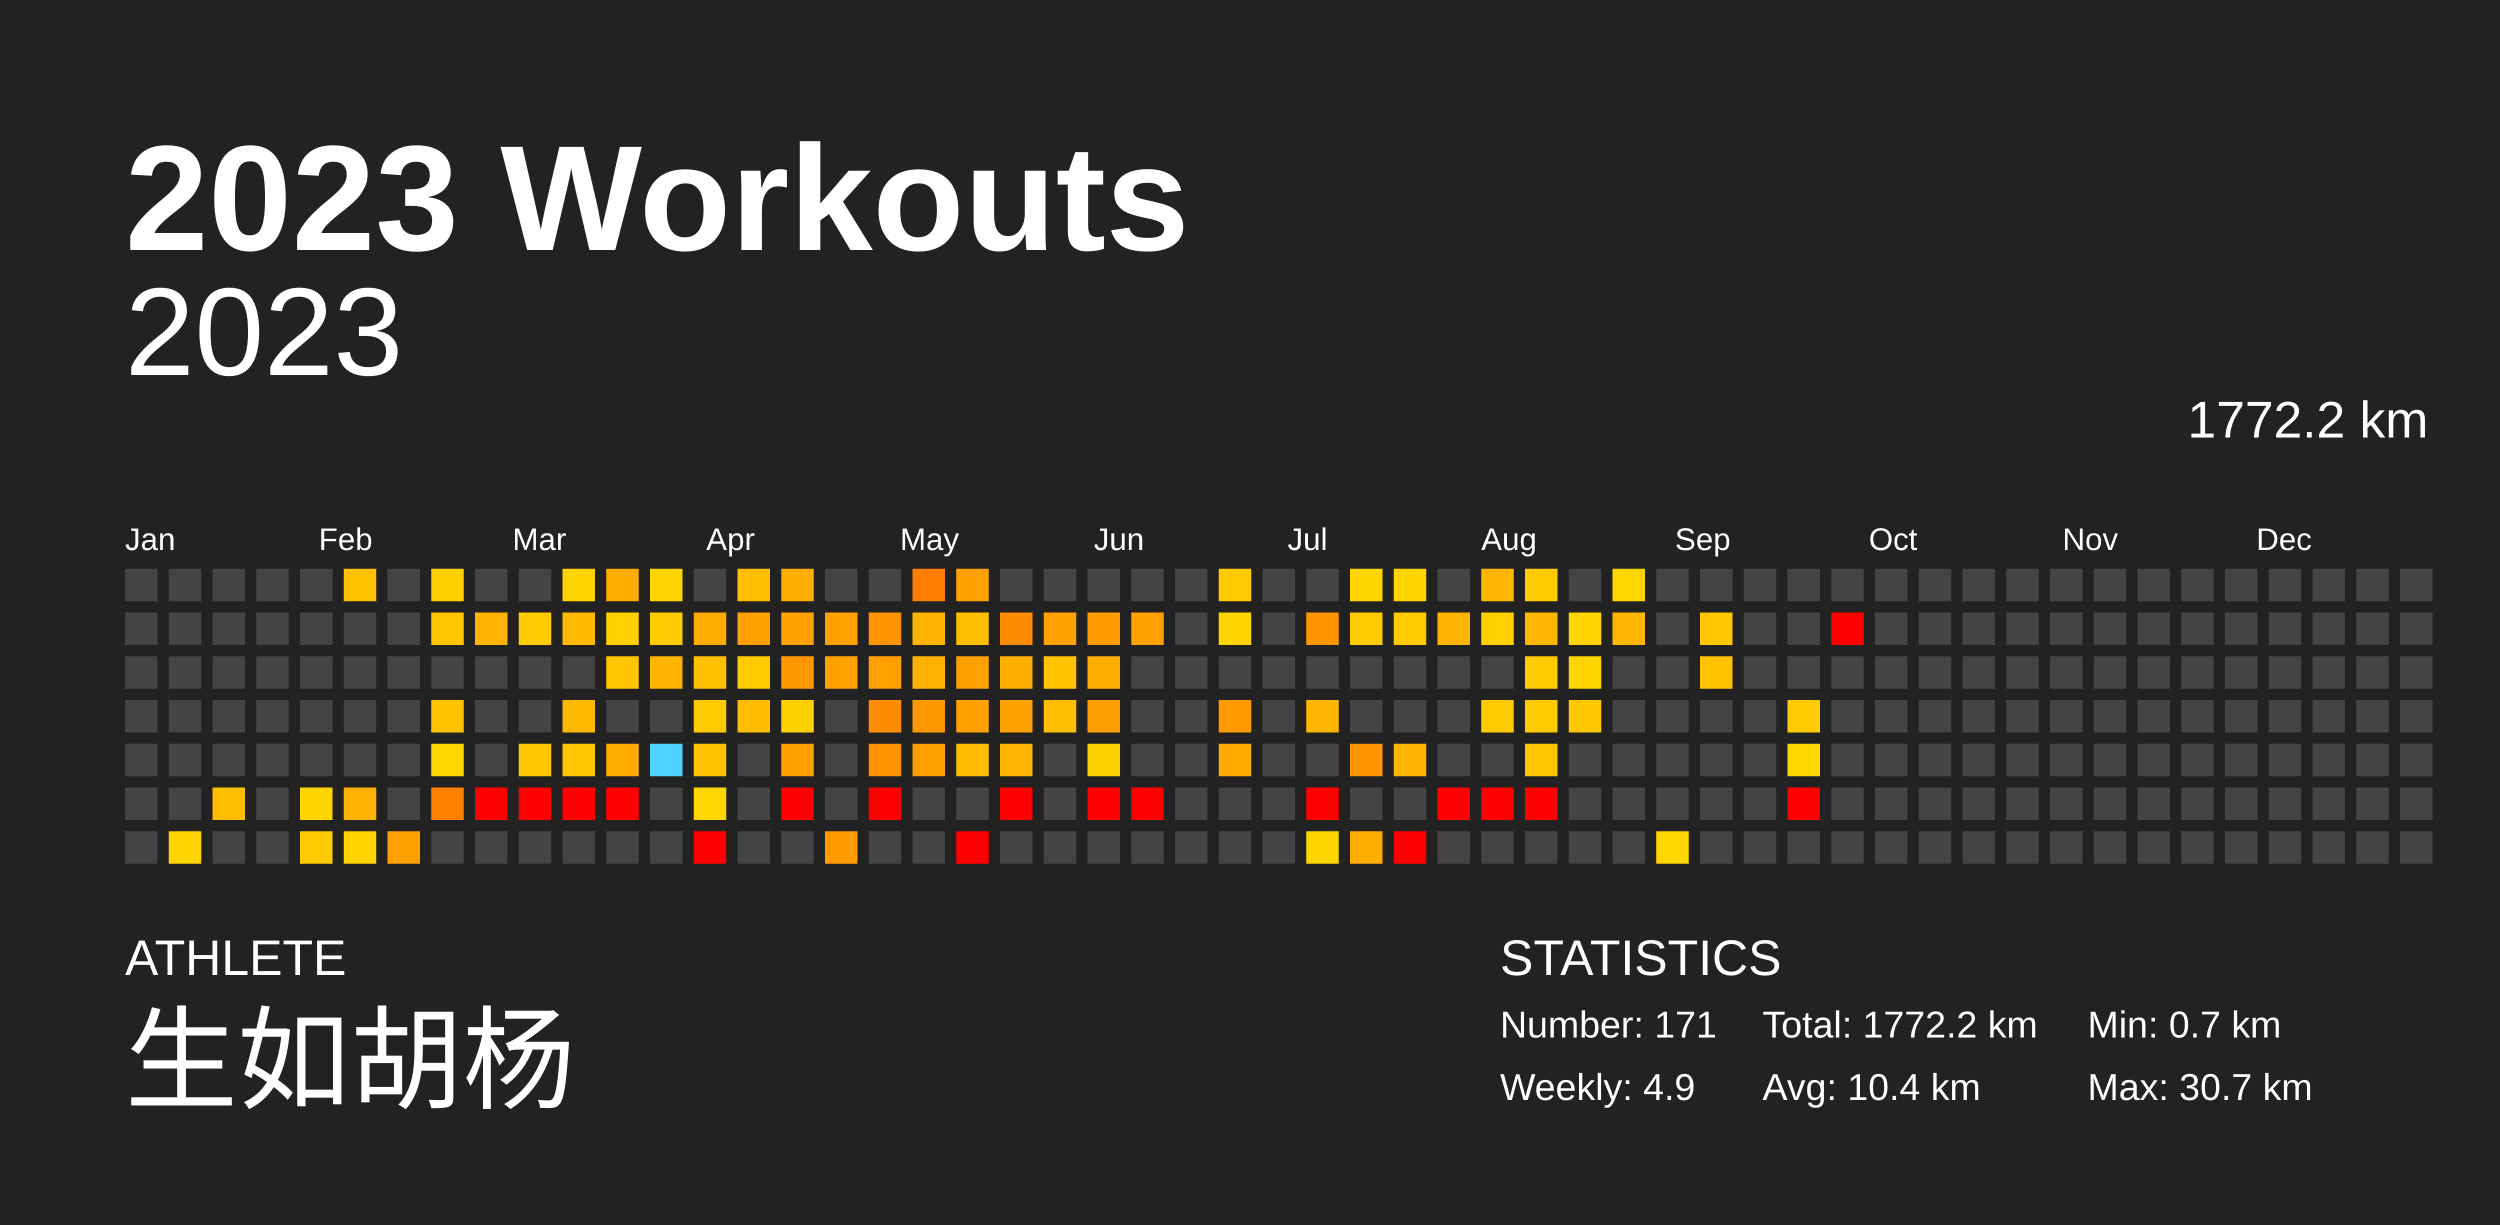
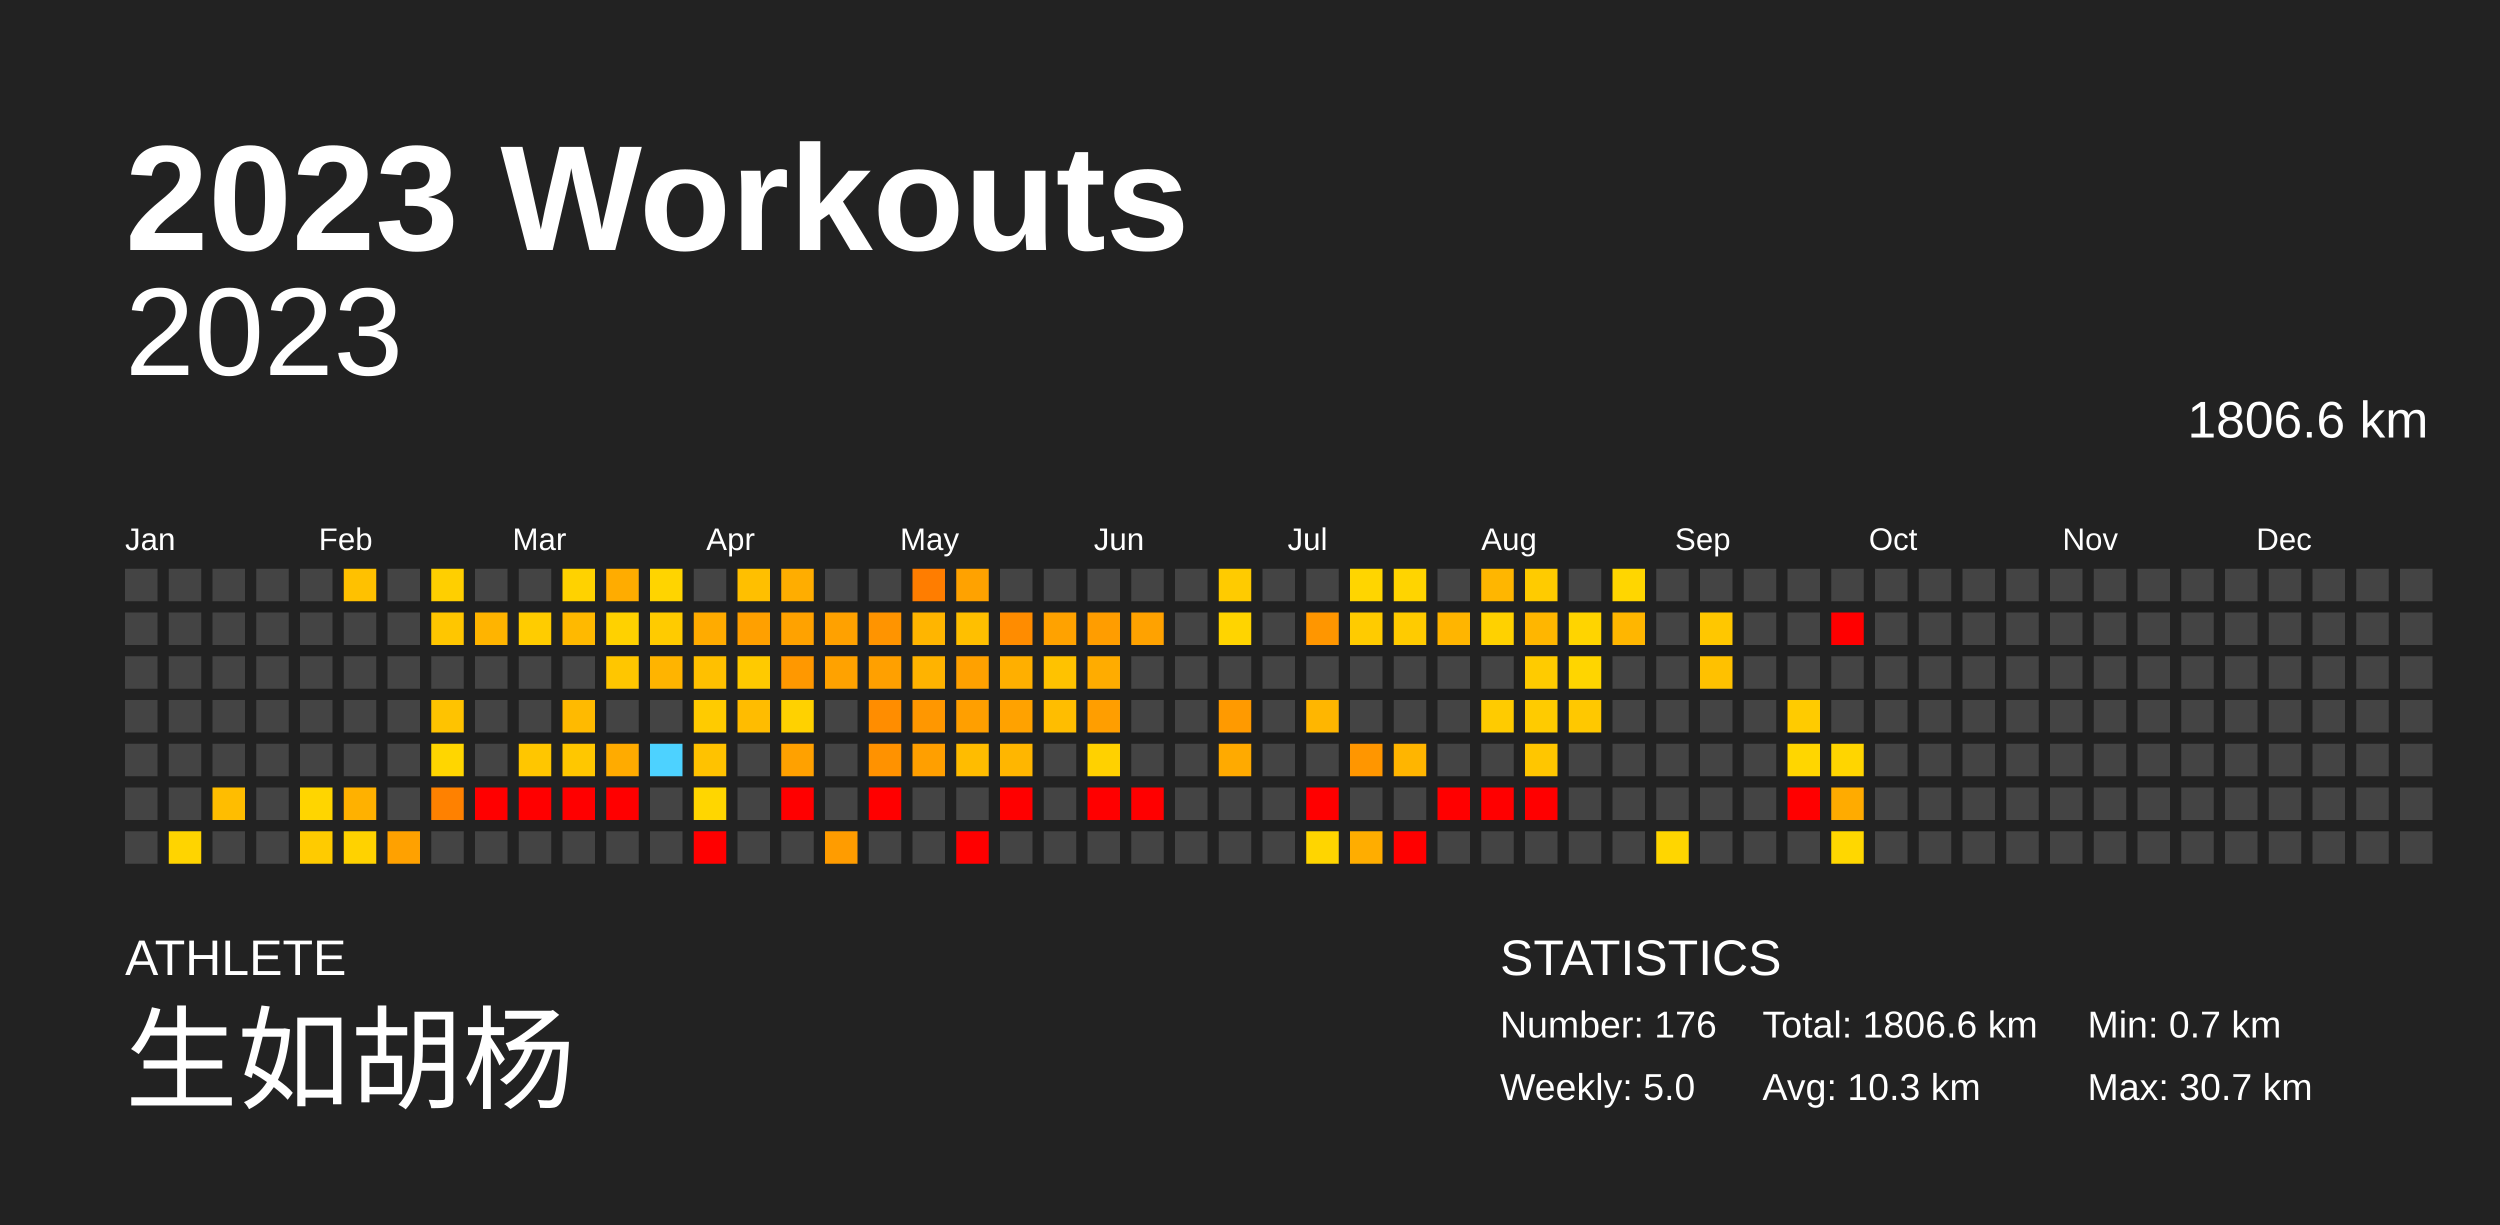
<svg xmlns="http://www.w3.org/2000/svg" baseProfile="full" height="98mm" version="1.1" viewBox="0,0,200,98" width="200mm">
  <defs />
  <rect fill="#222222" height="98" width="200" x="0" y="0" />
  <text fill="#FFFFFF" style="font-size:12px; font-family:Arial; font-weight:bold;" x="10" y="20">2023 Workouts</text>
  <text fill="#FFFFFF" style="font-size:4px; font-family:Arial" x="10" y="78">ATHLETE</text>
  <text fill="#FFFFFF" style="font-size:9px; font-family:Arial" x="10" y="88">生如胡杨</text>
  <text fill="#FFFFFF" style="font-size:4px; font-family:Arial" x="120" y="78">STATISTICS</text>
-   <text fill="#FFFFFF" style="font-size:3px; font-family:Arial" x="120" y="83">Number: 171</text>
-   <text fill="#FFFFFF" style="font-size:3px; font-family:Arial" x="120" y="88">Weekly: 4.9</text>
-   <text fill="#FFFFFF" style="font-size:3px; font-family:Arial" x="141" y="83">Total: 1772.2 km</text>
-   <text fill="#FFFFFF" style="font-size:3px; font-family:Arial" x="141" y="88">Avg: 10.4 km</text>
+   <text fill="#FFFFFF" style="font-size:3px; font-family:Arial" x="120" y="83">Number: 176</text>
+   <text fill="#FFFFFF" style="font-size:3px; font-family:Arial" x="120" y="88">Weekly: 5.0</text>
+   <text fill="#FFFFFF" style="font-size:3px; font-family:Arial" x="141" y="83">Total: 1806.6 km</text>
+   <text fill="#FFFFFF" style="font-size:3px; font-family:Arial" x="141" y="88">Avg: 10.3 km</text>
  <text fill="#FFFFFF" style="font-size:3px; font-family:Arial" x="167" y="83">Min: 0.7 km</text>
  <text fill="#FFFFFF" style="font-size:3px; font-family:Arial" x="167" y="88">Max: 30.7 km</text>
  <text alignment-baseline="hanging" fill="#FFFFFF" style="font-size:10.0px; font-family:Arial;" x="10" y="30">2023</text>
-   <text alignment-baseline="hanging" fill="#FFFFFF" style="font-size:4.125px; font-family:Arial;" x="175" y="35">1772.2 km</text>
+   <text alignment-baseline="hanging" fill="#FFFFFF" style="font-size:4.125px; font-family:Arial;" x="175" y="35">1806.6 km</text>
  <text fill="#FFFFFF" style="font-size:2.5px; font-family:Arial" x="10.0" y="44">Jan</text>
  <text fill="#FFFFFF" style="font-size:2.5px; font-family:Arial" x="25.5" y="44">Feb</text>
  <text fill="#FFFFFF" style="font-size:2.5px; font-family:Arial" x="41.0" y="44">Mar</text>
  <text fill="#FFFFFF" style="font-size:2.5px; font-family:Arial" x="56.5" y="44">Apr</text>
  <text fill="#FFFFFF" style="font-size:2.5px; font-family:Arial" x="72.0" y="44">May</text>
  <text fill="#FFFFFF" style="font-size:2.5px; font-family:Arial" x="87.5" y="44">Jun</text>
  <text fill="#FFFFFF" style="font-size:2.5px; font-family:Arial" x="103.0" y="44">Jul</text>
  <text fill="#FFFFFF" style="font-size:2.5px; font-family:Arial" x="118.5" y="44">Aug</text>
  <text fill="#FFFFFF" style="font-size:2.5px; font-family:Arial" x="134.0" y="44">Sep</text>
  <text fill="#FFFFFF" style="font-size:2.5px; font-family:Arial" x="149.5" y="44">Oct</text>
  <text fill="#FFFFFF" style="font-size:2.5px; font-family:Arial" x="165.0" y="44">Nov</text>
  <text fill="#FFFFFF" style="font-size:2.5px; font-family:Arial" x="180.5" y="44">Dec</text>
  <rect fill="#444444" height="2.6" width="2.6" x="10.0" y="45.5" />
  <rect fill="#444444" height="2.6" width="2.6" x="10.0" y="49.0" />
  <rect fill="#444444" height="2.6" width="2.6" x="10.0" y="52.5" />
  <rect fill="#444444" height="2.6" width="2.6" x="10.0" y="56.0" />
  <rect fill="#444444" height="2.6" width="2.6" x="10.0" y="59.5" />
  <rect fill="#444444" height="2.6" width="2.6" x="10.0" y="63.0" />
  <rect fill="#444444" height="2.6" width="2.6" x="10.0" y="66.5" />
  <rect fill="#444444" height="2.6" width="2.6" x="13.5" y="45.5" />
  <rect fill="#444444" height="2.6" width="2.6" x="13.5" y="49.0" />
  <rect fill="#444444" height="2.6" width="2.6" x="13.5" y="52.5" />
  <rect fill="#444444" height="2.6" width="2.6" x="13.5" y="56.0" />
  <rect fill="#444444" height="2.6" width="2.6" x="13.5" y="59.5" />
  <rect fill="#444444" height="2.6" width="2.6" x="13.5" y="63.0" />
  <rect fill="#ffd400" height="2.6" width="2.6" x="13.5" y="66.5" />
  <rect fill="#444444" height="2.6" width="2.6" x="17.0" y="45.5" />
  <rect fill="#444444" height="2.6" width="2.6" x="17.0" y="49.0" />
  <rect fill="#444444" height="2.6" width="2.6" x="17.0" y="52.5" />
  <rect fill="#444444" height="2.6" width="2.6" x="17.0" y="56.0" />
  <rect fill="#444444" height="2.6" width="2.6" x="17.0" y="59.5" />
  <rect fill="#ffbd00" height="2.6" width="2.6" x="17.0" y="63.0" />
  <rect fill="#444444" height="2.6" width="2.6" x="17.0" y="66.5" />
  <rect fill="#444444" height="2.6" width="2.6" x="20.5" y="45.5" />
  <rect fill="#444444" height="2.6" width="2.6" x="20.5" y="49.0" />
  <rect fill="#444444" height="2.6" width="2.6" x="20.5" y="52.5" />
  <rect fill="#444444" height="2.6" width="2.6" x="20.5" y="56.0" />
  <rect fill="#444444" height="2.6" width="2.6" x="20.5" y="59.5" />
  <rect fill="#444444" height="2.6" width="2.6" x="20.5" y="63.0" />
  <rect fill="#444444" height="2.6" width="2.6" x="20.5" y="66.5" />
  <rect fill="#444444" height="2.6" width="2.6" x="24.0" y="45.5" />
  <rect fill="#444444" height="2.6" width="2.6" x="24.0" y="49.0" />
  <rect fill="#444444" height="2.6" width="2.6" x="24.0" y="52.5" />
  <rect fill="#444444" height="2.6" width="2.6" x="24.0" y="56.0" />
  <rect fill="#444444" height="2.6" width="2.6" x="24.0" y="59.5" />
  <rect fill="#ffd500" height="2.6" width="2.6" x="24.0" y="63.0" />
  <rect fill="#ffcb00" height="2.6" width="2.6" x="24.0" y="66.5" />
  <rect fill="#ffc100" height="2.6" width="2.6" x="27.5" y="45.5" />
  <rect fill="#444444" height="2.6" width="2.6" x="27.5" y="49.0" />
  <rect fill="#444444" height="2.6" width="2.6" x="27.5" y="52.5" />
  <rect fill="#444444" height="2.6" width="2.6" x="27.5" y="56.0" />
  <rect fill="#444444" height="2.6" width="2.6" x="27.5" y="59.5" />
  <rect fill="#ffb100" height="2.6" width="2.6" x="27.5" y="63.0" />
  <rect fill="#ffd200" height="2.6" width="2.6" x="27.5" y="66.5" />
  <rect fill="#444444" height="2.6" width="2.6" x="31.0" y="45.5" />
  <rect fill="#444444" height="2.6" width="2.6" x="31.0" y="49.0" />
  <rect fill="#444444" height="2.6" width="2.6" x="31.0" y="52.5" />
  <rect fill="#444444" height="2.6" width="2.6" x="31.0" y="56.0" />
  <rect fill="#444444" height="2.6" width="2.6" x="31.0" y="59.5" />
  <rect fill="#444444" height="2.6" width="2.6" x="31.0" y="63.0" />
  <rect fill="#ffa100" height="2.6" width="2.6" x="31.0" y="66.5" />
  <rect fill="#ffcf00" height="2.6" width="2.6" x="34.5" y="45.5" />
  <rect fill="#ffc600" height="2.6" width="2.6" x="34.5" y="49.0" />
  <rect fill="#444444" height="2.6" width="2.6" x="34.5" y="52.5" />
  <rect fill="#ffc300" height="2.6" width="2.6" x="34.5" y="56.0" />
  <rect fill="#ffd600" height="2.6" width="2.6" x="34.5" y="59.5" />
  <rect fill="#ff8100" height="2.6" width="2.6" x="34.5" y="63.0" />
  <rect fill="#444444" height="2.6" width="2.6" x="34.5" y="66.5" />
  <rect fill="#444444" height="2.6" width="2.6" x="38.0" y="45.5" />
  <rect fill="#ffb400" height="2.6" width="2.6" x="38.0" y="49.0" />
  <rect fill="#444444" height="2.6" width="2.6" x="38.0" y="52.5" />
  <rect fill="#444444" height="2.6" width="2.6" x="38.0" y="56.0" />
  <rect fill="#444444" height="2.6" width="2.6" x="38.0" y="59.5" />
  <rect fill="red" height="2.6" width="2.6" x="38.0" y="63.0" />
  <rect fill="#444444" height="2.6" width="2.6" x="38.0" y="66.5" />
  <rect fill="#444444" height="2.6" width="2.6" x="41.5" y="45.5" />
  <rect fill="#ffcc00" height="2.6" width="2.6" x="41.5" y="49.0" />
  <rect fill="#444444" height="2.6" width="2.6" x="41.5" y="52.5" />
  <rect fill="#444444" height="2.6" width="2.6" x="41.5" y="56.0" />
  <rect fill="#ffc600" height="2.6" width="2.6" x="41.5" y="59.5" />
  <rect fill="red" height="2.6" width="2.6" x="41.5" y="63.0" />
  <rect fill="#444444" height="2.6" width="2.6" x="41.5" y="66.5" />
  <rect fill="#ffd200" height="2.6" width="2.6" x="45.0" y="45.5" />
  <rect fill="#ffb900" height="2.6" width="2.6" x="45.0" y="49.0" />
  <rect fill="#444444" height="2.6" width="2.6" x="45.0" y="52.5" />
  <rect fill="#ffba00" height="2.6" width="2.6" x="45.0" y="56.0" />
  <rect fill="#ffc700" height="2.6" width="2.6" x="45.0" y="59.5" />
  <rect fill="red" height="2.6" width="2.6" x="45.0" y="63.0" />
  <rect fill="#444444" height="2.6" width="2.6" x="45.0" y="66.5" />
  <rect fill="#ffac00" height="2.6" width="2.6" x="48.5" y="45.5" />
  <rect fill="#ffd100" height="2.6" width="2.6" x="48.5" y="49.0" />
  <rect fill="#ffc600" height="2.6" width="2.6" x="48.5" y="52.5" />
  <rect fill="#444444" height="2.6" width="2.6" x="48.5" y="56.0" />
  <rect fill="#ffab00" height="2.6" width="2.6" x="48.5" y="59.5" />
  <rect fill="red" height="2.6" width="2.6" x="48.5" y="63.0" />
  <rect fill="#444444" height="2.6" width="2.6" x="48.5" y="66.5" />
  <rect fill="#ffd400" height="2.6" width="2.6" x="52.0" y="45.5" />
  <rect fill="#ffcb00" height="2.6" width="2.6" x="52.0" y="49.0" />
  <rect fill="#ffb400" height="2.6" width="2.6" x="52.0" y="52.5" />
  <rect fill="#444444" height="2.6" width="2.6" x="52.0" y="56.0" />
  <rect fill="#4dd2ff" height="2.6" width="2.6" x="52.0" y="59.5" />
  <rect fill="#444444" height="2.6" width="2.6" x="52.0" y="63.0" />
  <rect fill="#444444" height="2.6" width="2.6" x="52.0" y="66.5" />
  <rect fill="#444444" height="2.6" width="2.6" x="55.5" y="45.5" />
  <rect fill="#ffab00" height="2.6" width="2.6" x="55.5" y="49.0" />
  <rect fill="#ffc000" height="2.6" width="2.6" x="55.5" y="52.5" />
  <rect fill="#ffcb00" height="2.6" width="2.6" x="55.5" y="56.0" />
  <rect fill="#ffc200" height="2.6" width="2.6" x="55.5" y="59.5" />
  <rect fill="#ffd600" height="2.6" width="2.6" x="55.5" y="63.0" />
  <rect fill="red" height="2.6" width="2.6" x="55.5" y="66.5" />
  <rect fill="#ffbf00" height="2.6" width="2.6" x="59.0" y="45.5" />
  <rect fill="#ffa000" height="2.6" width="2.6" x="59.0" y="49.0" />
  <rect fill="#ffca00" height="2.6" width="2.6" x="59.0" y="52.5" />
  <rect fill="#ffbc00" height="2.6" width="2.6" x="59.0" y="56.0" />
  <rect fill="#444444" height="2.6" width="2.6" x="59.0" y="59.5" />
  <rect fill="#444444" height="2.6" width="2.6" x="59.0" y="63.0" />
  <rect fill="#444444" height="2.6" width="2.6" x="59.0" y="66.5" />
  <rect fill="#ffad00" height="2.6" width="2.6" x="62.5" y="45.5" />
  <rect fill="#ffa200" height="2.6" width="2.6" x="62.5" y="49.0" />
  <rect fill="#ff9800" height="2.6" width="2.6" x="62.5" y="52.5" />
  <rect fill="#ffd100" height="2.6" width="2.6" x="62.5" y="56.0" />
  <rect fill="#ffa100" height="2.6" width="2.6" x="62.5" y="59.5" />
  <rect fill="red" height="2.6" width="2.6" x="62.5" y="63.0" />
  <rect fill="#444444" height="2.6" width="2.6" x="62.5" y="66.5" />
  <rect fill="#444444" height="2.6" width="2.6" x="66.0" y="45.5" />
  <rect fill="#ffa100" height="2.6" width="2.6" x="66.0" y="49.0" />
  <rect fill="#ffa200" height="2.6" width="2.6" x="66.0" y="52.5" />
  <rect fill="#444444" height="2.6" width="2.6" x="66.0" y="56.0" />
  <rect fill="#444444" height="2.6" width="2.6" x="66.0" y="59.5" />
  <rect fill="#444444" height="2.6" width="2.6" x="66.0" y="63.0" />
  <rect fill="#ff9c00" height="2.6" width="2.6" x="66.0" y="66.5" />
  <rect fill="#444444" height="2.6" width="2.6" x="69.5" y="45.5" />
  <rect fill="#ff9400" height="2.6" width="2.6" x="69.5" y="49.0" />
  <rect fill="#ffa000" height="2.6" width="2.6" x="69.5" y="52.5" />
  <rect fill="#ff8d00" height="2.6" width="2.6" x="69.5" y="56.0" />
  <rect fill="#ff9200" height="2.6" width="2.6" x="69.5" y="59.5" />
  <rect fill="red" height="2.6" width="2.6" x="69.5" y="63.0" />
  <rect fill="#444444" height="2.6" width="2.6" x="69.5" y="66.5" />
  <rect fill="#ff7d00" height="2.6" width="2.6" x="73.0" y="45.5" />
  <rect fill="#ffb500" height="2.6" width="2.6" x="73.0" y="49.0" />
  <rect fill="#ffb300" height="2.6" width="2.6" x="73.0" y="52.5" />
  <rect fill="#ff9700" height="2.6" width="2.6" x="73.0" y="56.0" />
  <rect fill="#ff9f00" height="2.6" width="2.6" x="73.0" y="59.5" />
  <rect fill="#444444" height="2.6" width="2.6" x="73.0" y="63.0" />
  <rect fill="#444444" height="2.6" width="2.6" x="73.0" y="66.5" />
  <rect fill="#ffa200" height="2.6" width="2.6" x="76.5" y="45.5" />
  <rect fill="#ffbf00" height="2.6" width="2.6" x="76.5" y="49.0" />
  <rect fill="#ffa100" height="2.6" width="2.6" x="76.5" y="52.5" />
  <rect fill="#ff9f00" height="2.6" width="2.6" x="76.5" y="56.0" />
  <rect fill="#ffbc00" height="2.6" width="2.6" x="76.5" y="59.5" />
  <rect fill="#444444" height="2.6" width="2.6" x="76.5" y="63.0" />
  <rect fill="red" height="2.6" width="2.6" x="76.5" y="66.5" />
  <rect fill="#444444" height="2.6" width="2.6" x="80.0" y="45.5" />
  <rect fill="#ff8c00" height="2.6" width="2.6" x="80.0" y="49.0" />
  <rect fill="#ffaf00" height="2.6" width="2.6" x="80.0" y="52.5" />
  <rect fill="#ffa200" height="2.6" width="2.6" x="80.0" y="56.0" />
  <rect fill="#ffb600" height="2.6" width="2.6" x="80.0" y="59.5" />
  <rect fill="red" height="2.6" width="2.6" x="80.0" y="63.0" />
  <rect fill="#444444" height="2.6" width="2.6" x="80.0" y="66.5" />
  <rect fill="#444444" height="2.6" width="2.6" x="83.5" y="45.5" />
  <rect fill="#ffa200" height="2.6" width="2.6" x="83.5" y="49.0" />
  <rect fill="#ffc200" height="2.6" width="2.6" x="83.5" y="52.5" />
  <rect fill="#ffbd00" height="2.6" width="2.6" x="83.5" y="56.0" />
  <rect fill="#444444" height="2.6" width="2.6" x="83.5" y="59.5" />
  <rect fill="#444444" height="2.6" width="2.6" x="83.5" y="63.0" />
  <rect fill="#444444" height="2.6" width="2.6" x="83.5" y="66.5" />
  <rect fill="#444444" height="2.6" width="2.6" x="87.0" y="45.5" />
  <rect fill="#ff9d00" height="2.6" width="2.6" x="87.0" y="49.0" />
  <rect fill="#ffac00" height="2.6" width="2.6" x="87.0" y="52.5" />
  <rect fill="#ff9e00" height="2.6" width="2.6" x="87.0" y="56.0" />
  <rect fill="#ffd100" height="2.6" width="2.6" x="87.0" y="59.5" />
  <rect fill="red" height="2.6" width="2.6" x="87.0" y="63.0" />
  <rect fill="#444444" height="2.6" width="2.6" x="87.0" y="66.5" />
  <rect fill="#444444" height="2.6" width="2.6" x="90.5" y="45.5" />
  <rect fill="#ffa200" height="2.6" width="2.6" x="90.5" y="49.0" />
  <rect fill="#444444" height="2.6" width="2.6" x="90.5" y="52.5" />
  <rect fill="#444444" height="2.6" width="2.6" x="90.5" y="56.0" />
  <rect fill="#444444" height="2.6" width="2.6" x="90.5" y="59.5" />
  <rect fill="red" height="2.6" width="2.6" x="90.5" y="63.0" />
  <rect fill="#444444" height="2.6" width="2.6" x="90.5" y="66.5" />
  <rect fill="#444444" height="2.6" width="2.6" x="94.0" y="45.5" />
  <rect fill="#444444" height="2.6" width="2.6" x="94.0" y="49.0" />
  <rect fill="#444444" height="2.6" width="2.6" x="94.0" y="52.5" />
  <rect fill="#444444" height="2.6" width="2.6" x="94.0" y="56.0" />
  <rect fill="#444444" height="2.6" width="2.6" x="94.0" y="59.5" />
  <rect fill="#444444" height="2.6" width="2.6" x="94.0" y="63.0" />
  <rect fill="#444444" height="2.6" width="2.6" x="94.0" y="66.5" />
  <rect fill="#ffcb00" height="2.6" width="2.6" x="97.5" y="45.5" />
  <rect fill="#ffd400" height="2.6" width="2.6" x="97.5" y="49.0" />
  <rect fill="#444444" height="2.6" width="2.6" x="97.5" y="52.5" />
  <rect fill="#ff9a00" height="2.6" width="2.6" x="97.5" y="56.0" />
  <rect fill="#ffaa00" height="2.6" width="2.6" x="97.5" y="59.5" />
  <rect fill="#444444" height="2.6" width="2.6" x="97.5" y="63.0" />
  <rect fill="#444444" height="2.6" width="2.6" x="97.5" y="66.5" />
  <rect fill="#444444" height="2.6" width="2.6" x="101.0" y="45.5" />
  <rect fill="#444444" height="2.6" width="2.6" x="101.0" y="49.0" />
  <rect fill="#444444" height="2.6" width="2.6" x="101.0" y="52.5" />
  <rect fill="#444444" height="2.6" width="2.6" x="101.0" y="56.0" />
  <rect fill="#444444" height="2.6" width="2.6" x="101.0" y="59.5" />
  <rect fill="#444444" height="2.6" width="2.6" x="101.0" y="63.0" />
  <rect fill="#444444" height="2.6" width="2.6" x="101.0" y="66.5" />
  <rect fill="#444444" height="2.6" width="2.6" x="104.5" y="45.5" />
  <rect fill="#ff9600" height="2.6" width="2.6" x="104.5" y="49.0" />
  <rect fill="#444444" height="2.6" width="2.6" x="104.5" y="52.5" />
  <rect fill="#ffb600" height="2.6" width="2.6" x="104.5" y="56.0" />
  <rect fill="#444444" height="2.6" width="2.6" x="104.5" y="59.5" />
  <rect fill="red" height="2.6" width="2.6" x="104.5" y="63.0" />
  <rect fill="#ffd500" height="2.6" width="2.6" x="104.5" y="66.5" />
  <rect fill="#ffd500" height="2.6" width="2.6" x="108.0" y="45.5" />
  <rect fill="#ffcb00" height="2.6" width="2.6" x="108.0" y="49.0" />
  <rect fill="#444444" height="2.6" width="2.6" x="108.0" y="52.5" />
  <rect fill="#444444" height="2.6" width="2.6" x="108.0" y="56.0" />
  <rect fill="#ff9600" height="2.6" width="2.6" x="108.0" y="59.5" />
  <rect fill="#444444" height="2.6" width="2.6" x="108.0" y="63.0" />
  <rect fill="#ffad00" height="2.6" width="2.6" x="108.0" y="66.5" />
  <rect fill="#ffd400" height="2.6" width="2.6" x="111.5" y="45.5" />
  <rect fill="#ffcb00" height="2.6" width="2.6" x="111.5" y="49.0" />
  <rect fill="#444444" height="2.6" width="2.6" x="111.5" y="52.5" />
  <rect fill="#444444" height="2.6" width="2.6" x="111.5" y="56.0" />
  <rect fill="#ffb500" height="2.6" width="2.6" x="111.5" y="59.5" />
  <rect fill="#444444" height="2.6" width="2.6" x="111.5" y="63.0" />
  <rect fill="red" height="2.6" width="2.6" x="111.5" y="66.5" />
  <rect fill="#444444" height="2.6" width="2.6" x="115.0" y="45.5" />
  <rect fill="#ffb500" height="2.6" width="2.6" x="115.0" y="49.0" />
  <rect fill="#444444" height="2.6" width="2.6" x="115.0" y="52.5" />
  <rect fill="#444444" height="2.6" width="2.6" x="115.0" y="56.0" />
  <rect fill="#444444" height="2.6" width="2.6" x="115.0" y="59.5" />
  <rect fill="red" height="2.6" width="2.6" x="115.0" y="63.0" />
  <rect fill="#444444" height="2.6" width="2.6" x="115.0" y="66.5" />
  <rect fill="#ffb600" height="2.6" width="2.6" x="118.5" y="45.5" />
  <rect fill="#ffd100" height="2.6" width="2.6" x="118.5" y="49.0" />
  <rect fill="#444444" height="2.6" width="2.6" x="118.5" y="52.5" />
  <rect fill="#ffcb00" height="2.6" width="2.6" x="118.5" y="56.0" />
  <rect fill="#444444" height="2.6" width="2.6" x="118.5" y="59.5" />
  <rect fill="red" height="2.6" width="2.6" x="118.5" y="63.0" />
  <rect fill="#444444" height="2.6" width="2.6" x="118.5" y="66.5" />
  <rect fill="#ffcb00" height="2.6" width="2.6" x="122.0" y="45.5" />
  <rect fill="#ffb600" height="2.6" width="2.6" x="122.0" y="49.0" />
  <rect fill="#ffcb00" height="2.6" width="2.6" x="122.0" y="52.5" />
  <rect fill="#ffcb00" height="2.6" width="2.6" x="122.0" y="56.0" />
  <rect fill="#ffc600" height="2.6" width="2.6" x="122.0" y="59.5" />
  <rect fill="red" height="2.6" width="2.6" x="122.0" y="63.0" />
  <rect fill="#444444" height="2.6" width="2.6" x="122.0" y="66.5" />
  <rect fill="#444444" height="2.6" width="2.6" x="125.5" y="45.5" />
  <rect fill="#ffd400" height="2.6" width="2.6" x="125.5" y="49.0" />
  <rect fill="#ffd500" height="2.6" width="2.6" x="125.5" y="52.5" />
  <rect fill="#ffc800" height="2.6" width="2.6" x="125.5" y="56.0" />
  <rect fill="#444444" height="2.6" width="2.6" x="125.5" y="59.5" />
  <rect fill="#444444" height="2.6" width="2.6" x="125.5" y="63.0" />
  <rect fill="#444444" height="2.6" width="2.6" x="125.5" y="66.5" />
  <rect fill="#ffd600" height="2.6" width="2.6" x="129.0" y="45.5" />
  <rect fill="#ffb600" height="2.6" width="2.6" x="129.0" y="49.0" />
  <rect fill="#444444" height="2.6" width="2.6" x="129.0" y="52.5" />
  <rect fill="#444444" height="2.6" width="2.6" x="129.0" y="56.0" />
  <rect fill="#444444" height="2.6" width="2.6" x="129.0" y="59.5" />
  <rect fill="#444444" height="2.6" width="2.6" x="129.0" y="63.0" />
  <rect fill="#444444" height="2.6" width="2.6" x="129.0" y="66.5" />
  <rect fill="#444444" height="2.6" width="2.6" x="132.5" y="45.5" />
  <rect fill="#444444" height="2.6" width="2.6" x="132.5" y="49.0" />
  <rect fill="#444444" height="2.6" width="2.6" x="132.5" y="52.5" />
  <rect fill="#444444" height="2.6" width="2.6" x="132.5" y="56.0" />
  <rect fill="#444444" height="2.6" width="2.6" x="132.5" y="59.5" />
  <rect fill="#444444" height="2.6" width="2.6" x="132.5" y="63.0" />
  <rect fill="#ffd600" height="2.6" width="2.6" x="132.5" y="66.5" />
  <rect fill="#444444" height="2.6" width="2.6" x="136.0" y="45.5" />
  <rect fill="#ffc700" height="2.6" width="2.6" x="136.0" y="49.0" />
  <rect fill="#ffc100" height="2.6" width="2.6" x="136.0" y="52.5" />
  <rect fill="#444444" height="2.6" width="2.6" x="136.0" y="56.0" />
  <rect fill="#444444" height="2.6" width="2.6" x="136.0" y="59.5" />
  <rect fill="#444444" height="2.6" width="2.6" x="136.0" y="63.0" />
  <rect fill="#444444" height="2.6" width="2.6" x="136.0" y="66.5" />
  <rect fill="#444444" height="2.6" width="2.6" x="139.5" y="45.5" />
  <rect fill="#444444" height="2.6" width="2.6" x="139.5" y="49.0" />
  <rect fill="#444444" height="2.6" width="2.6" x="139.5" y="52.5" />
  <rect fill="#444444" height="2.6" width="2.6" x="139.5" y="56.0" />
  <rect fill="#444444" height="2.6" width="2.6" x="139.5" y="59.5" />
  <rect fill="#444444" height="2.6" width="2.6" x="139.5" y="63.0" />
  <rect fill="#444444" height="2.6" width="2.6" x="139.5" y="66.5" />
  <rect fill="#444444" height="2.6" width="2.6" x="143.0" y="45.5" />
  <rect fill="#444444" height="2.6" width="2.6" x="143.0" y="49.0" />
  <rect fill="#444444" height="2.6" width="2.6" x="143.0" y="52.5" />
  <rect fill="#ffcb00" height="2.6" width="2.6" x="143.0" y="56.0" />
  <rect fill="#ffd600" height="2.6" width="2.6" x="143.0" y="59.5" />
  <rect fill="red" height="2.6" width="2.6" x="143.0" y="63.0" />
  <rect fill="#444444" height="2.6" width="2.6" x="143.0" y="66.5" />
  <rect fill="#444444" height="2.6" width="2.6" x="146.5" y="45.5" />
  <rect fill="red" height="2.6" width="2.6" x="146.5" y="49.0" />
  <rect fill="#444444" height="2.6" width="2.6" x="146.5" y="52.5" />
  <rect fill="#444444" height="2.6" width="2.6" x="146.5" y="56.0" />
-   <rect fill="#444444" height="2.6" width="2.6" x="146.5" y="59.5" />
-   <rect fill="#444444" height="2.6" width="2.6" x="146.5" y="63.0" />
-   <rect fill="#444444" height="2.6" width="2.6" x="146.5" y="66.5" />
+   <rect fill="#ffd500" height="2.6" width="2.6" x="146.5" y="59.5" />
+   <rect fill="#ffab00" height="2.6" width="2.6" x="146.5" y="63.0" />
+   <rect fill="#ffd700" height="2.6" width="2.6" x="146.5" y="66.5" />
  <rect fill="#444444" height="2.6" width="2.6" x="150.0" y="45.5" />
  <rect fill="#444444" height="2.6" width="2.6" x="150.0" y="49.0" />
  <rect fill="#444444" height="2.6" width="2.6" x="150.0" y="52.5" />
  <rect fill="#444444" height="2.6" width="2.6" x="150.0" y="56.0" />
  <rect fill="#444444" height="2.6" width="2.6" x="150.0" y="59.5" />
  <rect fill="#444444" height="2.6" width="2.6" x="150.0" y="63.0" />
  <rect fill="#444444" height="2.6" width="2.6" x="150.0" y="66.5" />
  <rect fill="#444444" height="2.6" width="2.6" x="153.5" y="45.5" />
  <rect fill="#444444" height="2.6" width="2.6" x="153.5" y="49.0" />
  <rect fill="#444444" height="2.6" width="2.6" x="153.5" y="52.5" />
  <rect fill="#444444" height="2.6" width="2.6" x="153.5" y="56.0" />
  <rect fill="#444444" height="2.6" width="2.6" x="153.5" y="59.5" />
  <rect fill="#444444" height="2.6" width="2.6" x="153.5" y="63.0" />
  <rect fill="#444444" height="2.6" width="2.6" x="153.5" y="66.5" />
  <rect fill="#444444" height="2.6" width="2.6" x="157.0" y="45.5" />
  <rect fill="#444444" height="2.6" width="2.6" x="157.0" y="49.0" />
  <rect fill="#444444" height="2.6" width="2.6" x="157.0" y="52.5" />
  <rect fill="#444444" height="2.6" width="2.6" x="157.0" y="56.0" />
  <rect fill="#444444" height="2.6" width="2.6" x="157.0" y="59.5" />
  <rect fill="#444444" height="2.6" width="2.6" x="157.0" y="63.0" />
  <rect fill="#444444" height="2.6" width="2.6" x="157.0" y="66.5" />
  <rect fill="#444444" height="2.6" width="2.6" x="160.5" y="45.5" />
  <rect fill="#444444" height="2.6" width="2.6" x="160.5" y="49.0" />
  <rect fill="#444444" height="2.6" width="2.6" x="160.5" y="52.5" />
  <rect fill="#444444" height="2.6" width="2.6" x="160.5" y="56.0" />
  <rect fill="#444444" height="2.6" width="2.6" x="160.5" y="59.5" />
  <rect fill="#444444" height="2.6" width="2.6" x="160.5" y="63.0" />
  <rect fill="#444444" height="2.6" width="2.6" x="160.5" y="66.5" />
  <rect fill="#444444" height="2.6" width="2.6" x="164.0" y="45.5" />
  <rect fill="#444444" height="2.6" width="2.6" x="164.0" y="49.0" />
  <rect fill="#444444" height="2.6" width="2.6" x="164.0" y="52.5" />
  <rect fill="#444444" height="2.6" width="2.6" x="164.0" y="56.0" />
  <rect fill="#444444" height="2.6" width="2.6" x="164.0" y="59.5" />
  <rect fill="#444444" height="2.6" width="2.6" x="164.0" y="63.0" />
  <rect fill="#444444" height="2.6" width="2.6" x="164.0" y="66.5" />
  <rect fill="#444444" height="2.6" width="2.6" x="167.5" y="45.5" />
  <rect fill="#444444" height="2.6" width="2.6" x="167.5" y="49.0" />
  <rect fill="#444444" height="2.6" width="2.6" x="167.5" y="52.5" />
  <rect fill="#444444" height="2.6" width="2.6" x="167.5" y="56.0" />
  <rect fill="#444444" height="2.6" width="2.6" x="167.5" y="59.5" />
  <rect fill="#444444" height="2.6" width="2.6" x="167.5" y="63.0" />
  <rect fill="#444444" height="2.6" width="2.6" x="167.5" y="66.5" />
  <rect fill="#444444" height="2.6" width="2.6" x="171.0" y="45.5" />
  <rect fill="#444444" height="2.6" width="2.6" x="171.0" y="49.0" />
  <rect fill="#444444" height="2.6" width="2.6" x="171.0" y="52.5" />
  <rect fill="#444444" height="2.6" width="2.6" x="171.0" y="56.0" />
  <rect fill="#444444" height="2.6" width="2.6" x="171.0" y="59.5" />
  <rect fill="#444444" height="2.6" width="2.6" x="171.0" y="63.0" />
  <rect fill="#444444" height="2.6" width="2.6" x="171.0" y="66.5" />
  <rect fill="#444444" height="2.6" width="2.6" x="174.5" y="45.5" />
  <rect fill="#444444" height="2.6" width="2.6" x="174.5" y="49.0" />
  <rect fill="#444444" height="2.6" width="2.6" x="174.5" y="52.5" />
  <rect fill="#444444" height="2.6" width="2.6" x="174.5" y="56.0" />
  <rect fill="#444444" height="2.6" width="2.6" x="174.5" y="59.5" />
  <rect fill="#444444" height="2.6" width="2.6" x="174.5" y="63.0" />
  <rect fill="#444444" height="2.6" width="2.6" x="174.5" y="66.5" />
  <rect fill="#444444" height="2.6" width="2.6" x="178.0" y="45.5" />
  <rect fill="#444444" height="2.6" width="2.6" x="178.0" y="49.0" />
  <rect fill="#444444" height="2.6" width="2.6" x="178.0" y="52.5" />
  <rect fill="#444444" height="2.6" width="2.6" x="178.0" y="56.0" />
  <rect fill="#444444" height="2.6" width="2.6" x="178.0" y="59.5" />
  <rect fill="#444444" height="2.6" width="2.6" x="178.0" y="63.0" />
  <rect fill="#444444" height="2.6" width="2.6" x="178.0" y="66.5" />
  <rect fill="#444444" height="2.6" width="2.6" x="181.5" y="45.5" />
  <rect fill="#444444" height="2.6" width="2.6" x="181.5" y="49.0" />
  <rect fill="#444444" height="2.6" width="2.6" x="181.5" y="52.5" />
  <rect fill="#444444" height="2.6" width="2.6" x="181.5" y="56.0" />
  <rect fill="#444444" height="2.6" width="2.6" x="181.5" y="59.5" />
  <rect fill="#444444" height="2.6" width="2.6" x="181.5" y="63.0" />
  <rect fill="#444444" height="2.6" width="2.6" x="181.5" y="66.5" />
  <rect fill="#444444" height="2.6" width="2.6" x="185.0" y="45.5" />
  <rect fill="#444444" height="2.6" width="2.6" x="185.0" y="49.0" />
  <rect fill="#444444" height="2.6" width="2.6" x="185.0" y="52.5" />
  <rect fill="#444444" height="2.6" width="2.6" x="185.0" y="56.0" />
  <rect fill="#444444" height="2.6" width="2.6" x="185.0" y="59.5" />
  <rect fill="#444444" height="2.6" width="2.6" x="185.0" y="63.0" />
  <rect fill="#444444" height="2.6" width="2.6" x="185.0" y="66.5" />
  <rect fill="#444444" height="2.6" width="2.6" x="188.5" y="45.5" />
  <rect fill="#444444" height="2.6" width="2.6" x="188.5" y="49.0" />
  <rect fill="#444444" height="2.6" width="2.6" x="188.5" y="52.5" />
  <rect fill="#444444" height="2.6" width="2.6" x="188.5" y="56.0" />
  <rect fill="#444444" height="2.6" width="2.6" x="188.5" y="59.5" />
  <rect fill="#444444" height="2.6" width="2.6" x="188.5" y="63.0" />
  <rect fill="#444444" height="2.6" width="2.6" x="188.5" y="66.5" />
  <rect fill="#444444" height="2.6" width="2.6" x="192.0" y="45.5" />
  <rect fill="#444444" height="2.6" width="2.6" x="192.0" y="49.0" />
  <rect fill="#444444" height="2.6" width="2.6" x="192.0" y="52.5" />
  <rect fill="#444444" height="2.6" width="2.6" x="192.0" y="56.0" />
  <rect fill="#444444" height="2.6" width="2.6" x="192.0" y="59.5" />
  <rect fill="#444444" height="2.6" width="2.6" x="192.0" y="63.0" />
  <rect fill="#444444" height="2.6" width="2.6" x="192.0" y="66.5" />
</svg>
